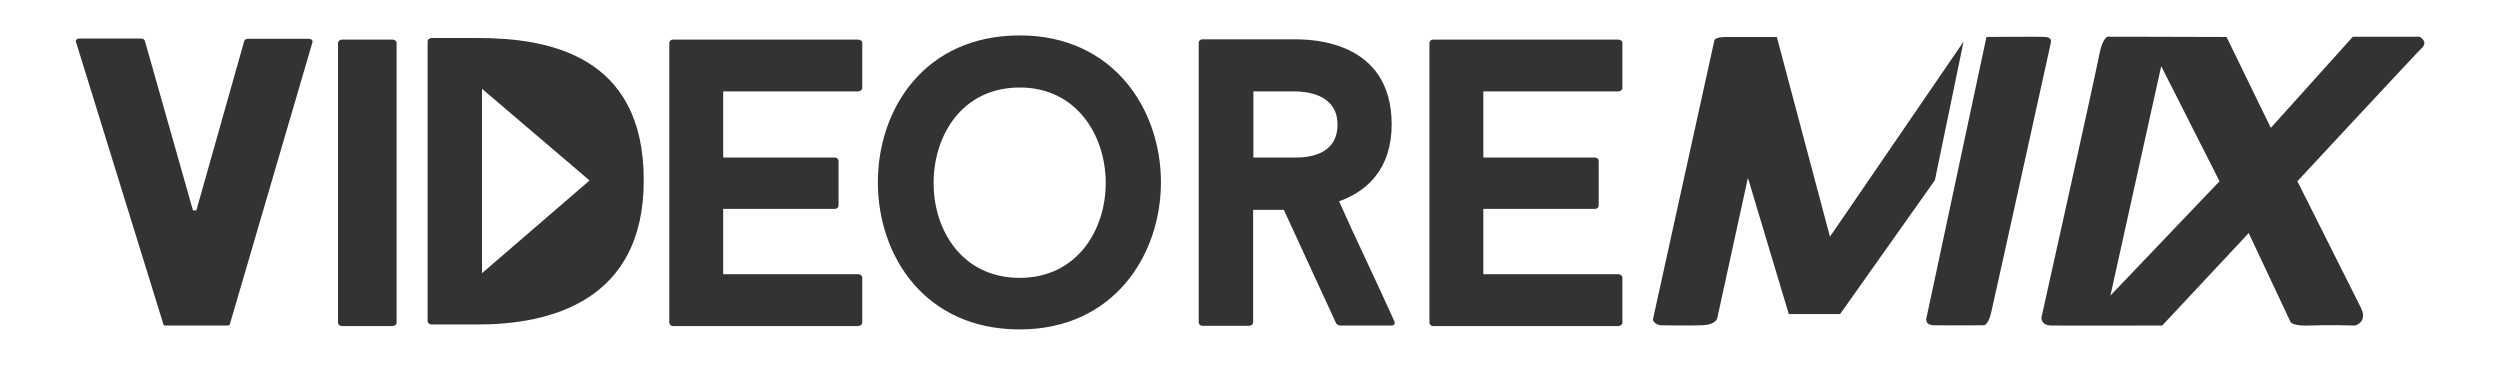
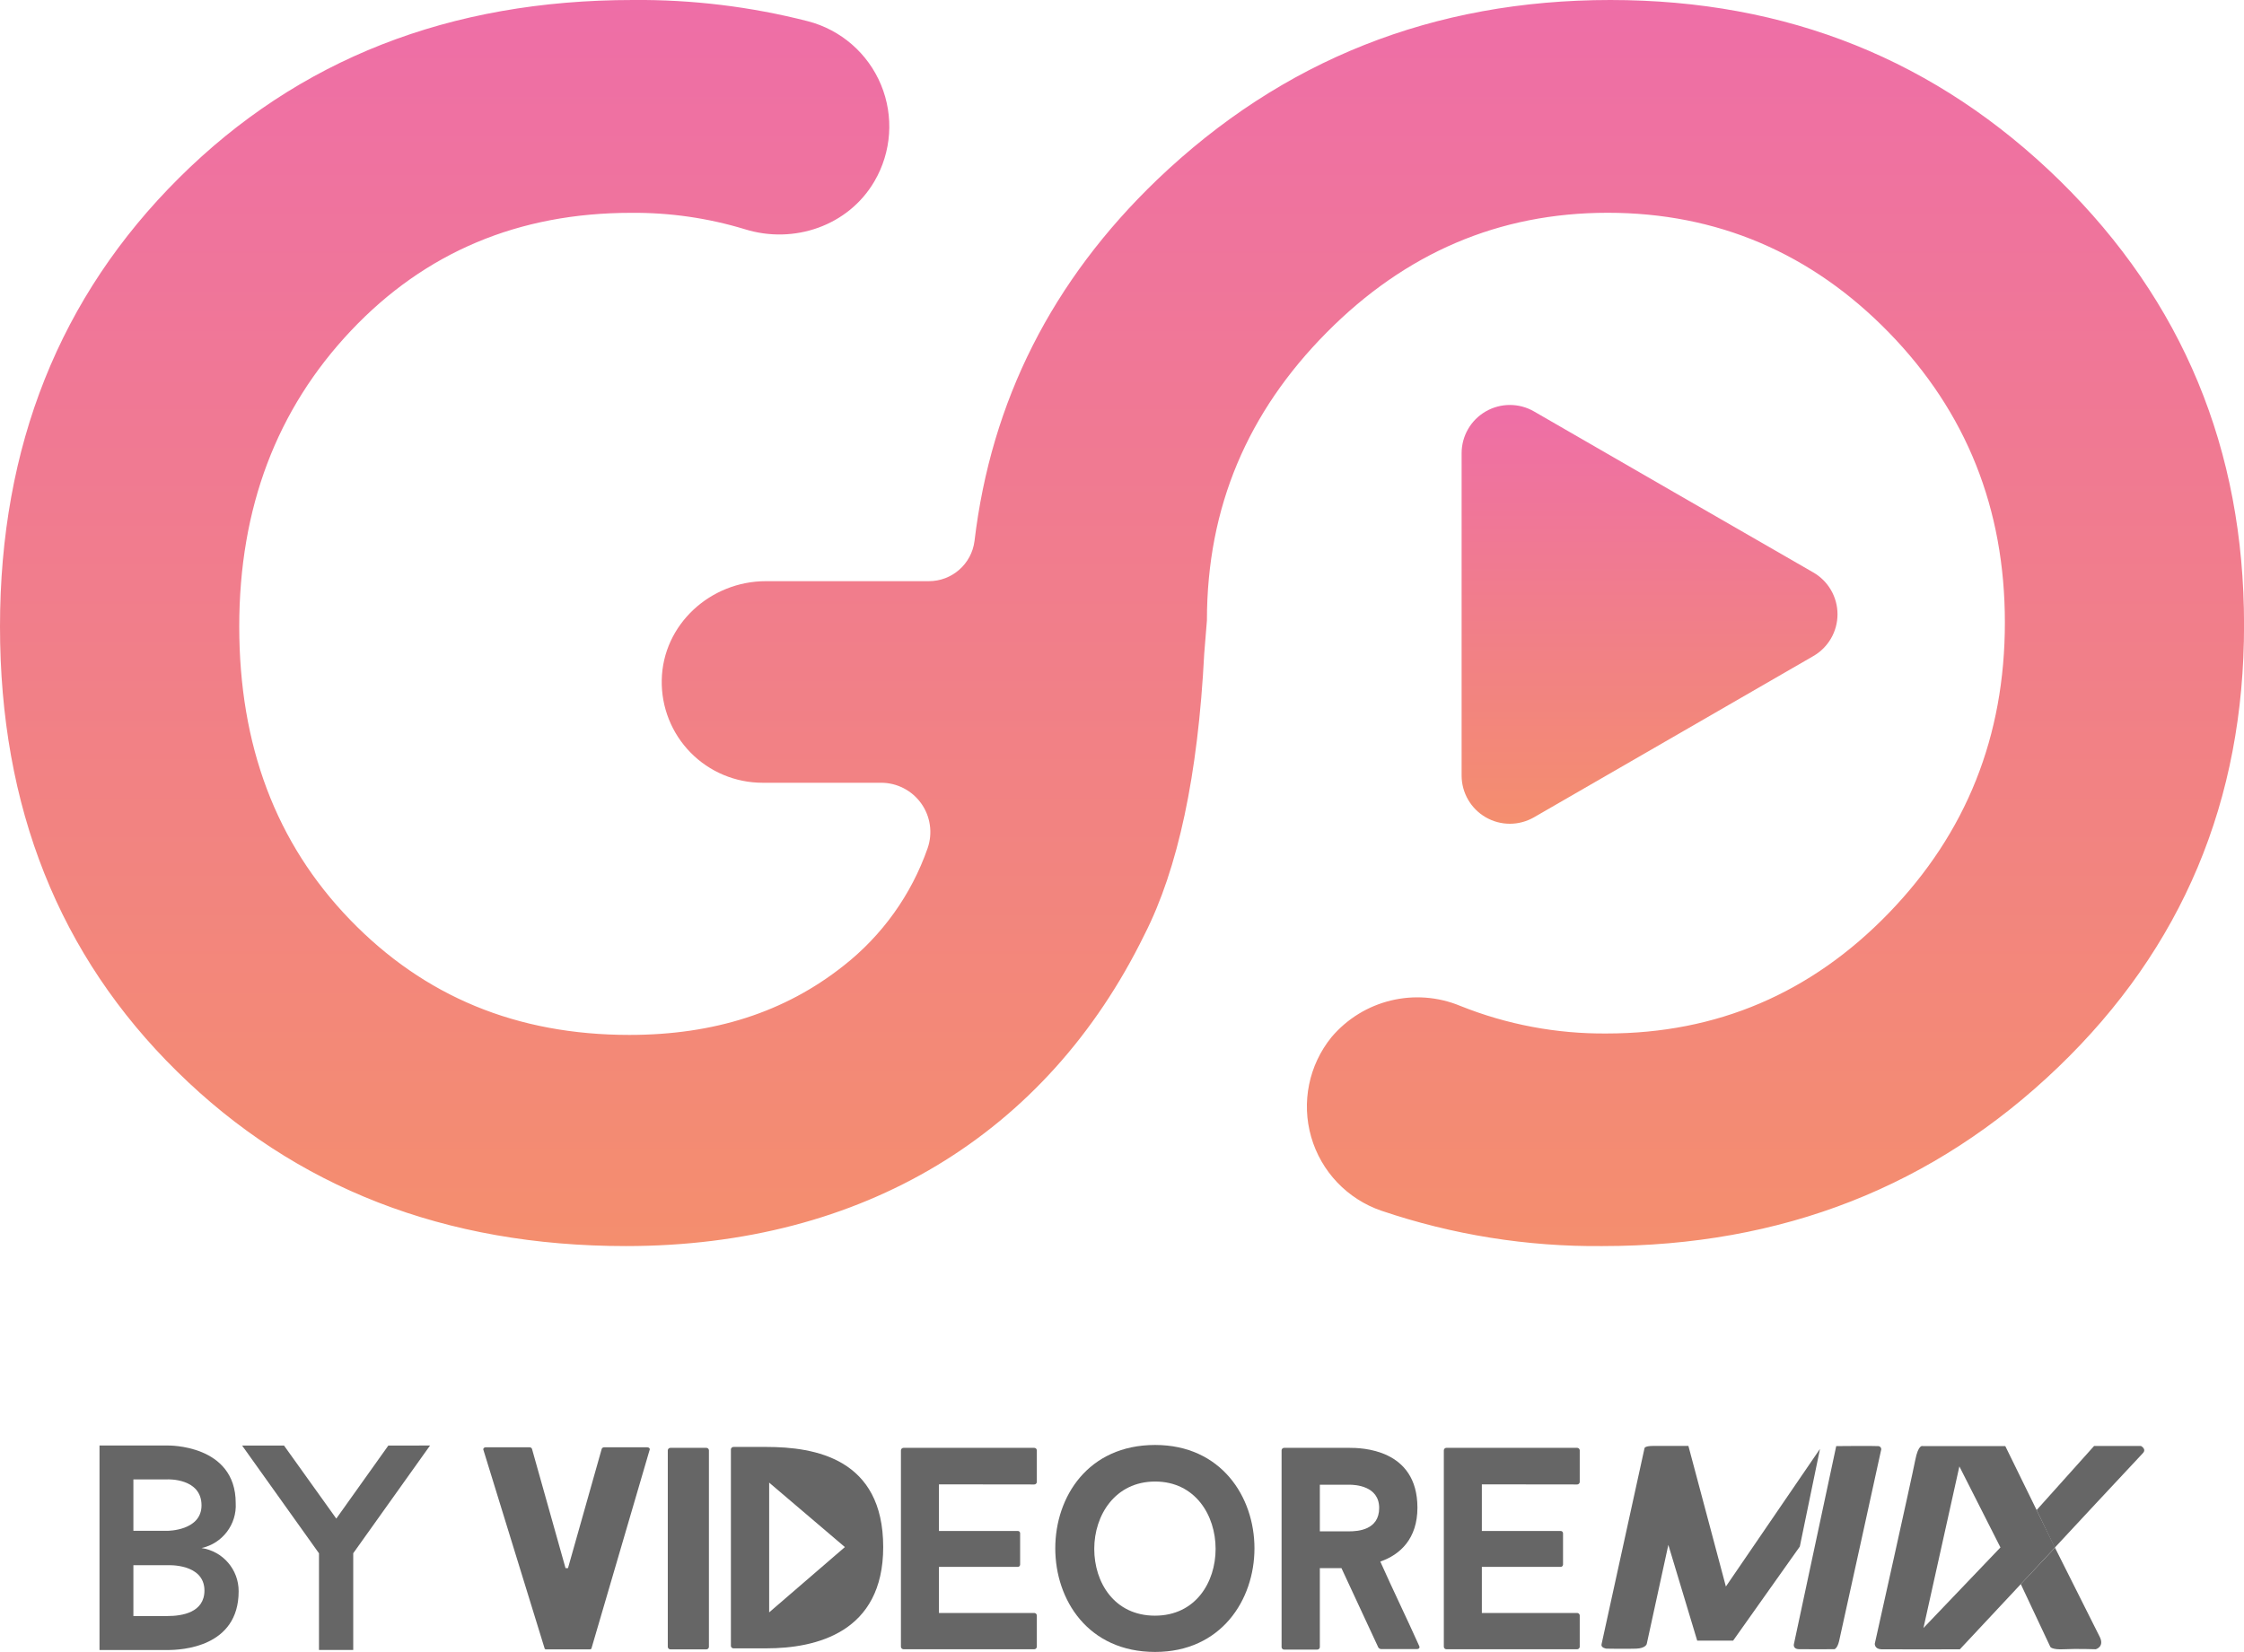
- <svg xmlns="http://www.w3.org/2000/svg" viewBox="0 -0.3 960 140">
-   <path fill="#333" d="M118.5 14.6H95.2c-.6 0-1.2.3-1.4.8L75.4 80.5h-1.3L55.6 15.3c-.2-.5-.8-.8-1.4-.8H30.5c-1.1 0-1.7.8-1.2 1.7l33.5 108.2.4.3h24.4l.6-.3 31.7-108.2c.4-.9-.2-1.6-1.4-1.6zM621.4 14.9h-71.1c-.8 0-1.4.6-1.4 1.3v107.4c0 .6.6 1.3 1.4 1.3h71.1c.9 0 1.6-.6 1.6-1.3v-17.3c0-.6-.6-1.3-1.6-1.3h-51.8V79.9h42.9c.9 0 1.4-.6 1.4-1.3V61.5c0-.6-.5-1.3-1.4-1.3h-42.9V34.8h51.8c.9 0 1.6-.6 1.6-1.3V16.1c0-.6-.7-1.2-1.6-1.2zM754 15.7l-51.3 74.9-20.4-76.7H663c-4.9 0-4.7 1.4-4.7 1.4L634.8 122c-.4 1.9 2.6 2.6 2.6 2.6s11.2.2 16.3 0c5.1-.2 5.7-2.6 5.7-2.6l11.8-54 15.7 52.3h19.7L743 68.9l11-53.2zM535.4 123c-6.9-15.4-14.3-30.5-21.2-46 11-3.9 20.2-12.7 20.2-29.5 0-32.3-30.9-32.7-37.2-32.7h-35.5c-.8 0-1.4.6-1.4 1.3v107.4c0 .6.6 1.3 1.4 1.3h17.9c.9 0 1.6-.6 1.6-1.3V80.3H493l20.1 43.6c.2.3.9.8 1.4.8h19.6c1.2.1 1.8-.7 1.3-1.7zm-38.1-62.8h-16V34.8h16c3.3 0 16.3.6 16.3 12.7s-11.8 12.7-16.3 12.7zM391.6 13.3c-36.6 0-54.5 28.3-54.5 56.4 0 28.1 17.9 56.5 54.5 56.5 35.9 0 54.2-28.4 54.2-56.5s-18.3-56.4-54.2-56.4zm0 93.1c-22.1 0-33.1-18.2-33.1-36.4 0-18.4 11-36.7 33.1-36.7 21.8 0 33 18.4 33 36.7 0 18.2-11.2 36.4-33 36.4zM183.5 14.3h-17.7c-.9 0-1.6.6-1.6 1.3V123c0 .6.6 1.3 1.6 1.3h17.7c27.2 0 63.7-8.6 63.7-55.3.1-48.4-37.1-54.7-63.7-54.7zm1.6 90.3V33.8L226.4 69l-41.3 35.6zM150.7 14.9h-19.3c-.9 0-1.6.6-1.6 1.3v107.4c0 .6.6 1.3 1.6 1.3h19.3c.9 0 1.6-.6 1.6-1.3V16.1c0-.6-.7-1.2-1.6-1.2zM329.5 14.9h-71.1c-.8 0-1.4.6-1.4 1.3v107.4c0 .6.6 1.3 1.4 1.3h71.1c.9 0 1.6-.6 1.6-1.3v-17.3c0-.6-.6-1.3-1.6-1.3h-51.8V79.9h42.9c.9 0 1.4-.6 1.4-1.3V61.5c0-.6-.5-1.3-1.4-1.3h-42.9V34.8h51.8c.9 0 1.6-.6 1.6-1.3V16.1c0-.6-.7-1.2-1.6-1.2zM785.6 13.9c-2.6-.2-22.8 0-22.8 0l-23 107.7s-1 2.9 2.8 3c3.7.1 19.3 0 19.3 0s1.6-.3 2.6-4.4c1-4.1 23-104 23-104s.7-2.1-1.9-2.3zM929.1 13.8h-25.6l-31.5 35-17-34.9-37.2-.1H810s-2.4-1.3-4.1 8c-1.8 9.2-22 99.9-22 99.9s-.2 2.9 3.7 3c3.8.1 42.7 0 42.7 0l33.2-35.5 16.1 34.2s.8 1.6 7.5 1.3c6.7-.3 17.3 0 17.3 0s4.9-1.3 2.2-6.8c-2.8-5.5-24.4-48.6-24.4-48.6s45.6-49.1 48-51.4c2.2-2.4-1.1-4.1-1.1-4.1zm-118.7 99.4l19.5-88.1 22.4 44.2-41.9 43.9z" />
+ <svg xmlns="http://www.w3.org/2000/svg" xmlns:xlink="http://www.w3.org/1999/xlink" id="Layer_1" data-name="Layer 1" viewBox="0 0 374.81 276">
+   <defs>
+     <style>.cls-1{fill:url(#linear-gradient);}.cls-2{fill:url(#linear-gradient-2);}.cls-3{fill:#666;}</style>
+     <linearGradient id="linear-gradient" x1="438.74" y1="231.65" x2="438.74" y2="161.65" gradientUnits="userSpaceOnUse">
+       <stop offset="0" stop-color="#f48e6e" />
+       <stop offset="1" stop-color="#ee6ea7" />
+     </linearGradient>
+     <linearGradient id="linear-gradient-2" x1="350.64" y1="302.19" x2="350.64" y2="94" xlink:href="#linear-gradient" />
+   </defs>
+   <g id="LOGO">
+     <path class="cls-1" d="M419.45,230.55l23.32-13.46,23.31-13.46a8.06,8.06,0,0,0,0-14L442.77,176.2l-23.32-13.46a8.06,8.06,0,0,0-12.09,7v53.84A8.06,8.06,0,0,0,419.45,230.55Z" transform="translate(-163.23 -94)" />
+     <path class="cls-2" d="M507.28,124.18C486.73,104.06,461.79,94,432.2,94s-54.82,10.06-75.67,30Q330.17,149.29,326,184.39a7.68,7.68,0,0,1-7.65,6.71h-27.2c-9.27,0-17.22,7.25-17.39,16.52a16.83,16.83,0,0,0,16.83,17.16h19.8a8.23,8.23,0,0,1,7.78,10.93,42.94,42.94,0,0,1-14.09,19.68c-9.77,7.73-21.58,11.52-35.72,11.52-18.81,0-34.26-6.41-46.66-19.24s-18.51-29.16-18.51-49,6.27-36.3,18.66-49.42,28-19.69,46.8-19.69a63.37,63.37,0,0,1,19,2.74c8.19,2.55,17.29-.57,21.63-8a18.16,18.16,0,0,0-11.1-26.75A113.73,113.73,0,0,0,268.93,94Q223,94,193.12,123.74t-29.89,74.94q0,45.27,29.6,74.36c19.68,19.39,44.76,29.15,74.94,29.15,39.51,0,70.27-18.66,86.6-52q8.44-16.53,10-47l.45-5.54c0-19,6.86-34.84,20-48.1s28.73-20,46.95-20,34,6.71,46.95,20S498.1,179,498.1,198s-6.42,35.14-19.39,48.55-28.72,20.12-47.1,20.12a64.14,64.14,0,0,1-24.45-4.6,18.77,18.77,0,0,0-21.53,5.21,18.4,18.4,0,0,0,8.32,29,111.65,111.65,0,0,0,36.94,5.91q45,0,76.1-29.88t31.06-73.92Q538.05,154.43,507.28,124.18Z" transform="translate(-163.23 -94)" />
+     <path class="cls-3" d="M274.77,336.29a.44.44,0,0,1,.48-.39h5.91a.44.44,0,0,1,.48.39v32.89a.44.44,0,0,1-.48.39h-5.91a.44.44,0,0,1-.48-.39Z" transform="translate(-163.23 -94)" />
+     <path class="cls-3" d="M320.06,342v7.79h13.13a.38.38,0,0,1,.43.38v5.24a.39.39,0,0,1-.43.38H320.06v7.7h15.87a.44.44,0,0,1,.48.38v5.29a.44.44,0,0,1-.48.39H314.15a.44.44,0,0,1-.44-.39V336.29a.44.44,0,0,1,.44-.39h21.78a.44.44,0,0,1,.48.39v5.34a.44.44,0,0,1-.48.39Z" transform="translate(-163.23 -94)" />
+     <path class="cls-3" d="M372.76,352.69c0,8.61-5.57,17.31-16.59,17.31-11.2,0-16.68-8.7-16.68-17.31s5.48-17.27,16.68-17.27C367.19,335.42,372.76,344.08,372.76,352.69Zm-6.49.09c0-5.62-3.41-11.25-10.1-11.25S346,347.16,346,352.78s3.36,11.16,10.14,11.16S366.27,358.36,366.27,352.78Z" transform="translate(-163.23 -94)" />
+     <path class="cls-3" d="M271.29,335.81c.38,0,.57.24.42.52L262,369.48l-.2.09h-7.46l-.13-.11L244,336.33c-.14-.28.05-.52.38-.52h7.28a.42.42,0,0,1,.42.24L257.69,356h.41l5.64-19.95a.43.43,0,0,1,.42-.24Z" transform="translate(-163.23 -94)" />
+     <path class="cls-3" d="M291.22,335.75c8.13,0,19.53,1.92,19.53,16.73,0,14.28-11.21,16.92-19.53,16.92h-5.43a.44.44,0,0,1-.48-.38V336.13a.44.44,0,0,1,.48-.38Zm.48,27.64,12.65-10.91L291.7,341.71Z" transform="translate(-163.23 -94)" />
+     <path class="cls-3" d="M387.29,356h-3.61v13.22a.44.44,0,0,1-.48.39h-5.48a.43.43,0,0,1-.43-.39V336.29a.43.43,0,0,1,.43-.39h10.87c1.92,0,11.39.1,11.39,10,0,5.14-2.84,7.84-6.2,9,2.12,4.76,4.38,9.38,6.49,14.09.15.29,0,.53-.38.53h-6a.68.68,0,0,1-.43-.24Zm-3.61-6.15h4.91c1.39,0,5-.2,5-3.9s-4-3.89-5-3.89h-4.91Z" transform="translate(-163.23 -94)" />
+     <path class="cls-3" d="M410.74,342v7.79h13.12a.39.39,0,0,1,.44.38v5.24a.4.4,0,0,1-.44.38H410.74v7.7h15.87a.44.44,0,0,1,.48.38v5.29a.44.44,0,0,1-.48.39H404.82a.43.43,0,0,1-.43-.39V336.29a.43.43,0,0,1,.43-.39h21.79a.44.44,0,0,1,.48.39v5.34a.44.44,0,0,1-.48.39Z" transform="translate(-163.23 -94)" />
+     <path class="cls-3" d="M430.73,368.73,437.9,336s-.07-.42,1.44-.42h5.9l6.26,23.49,15.72-23-3.37,16.32-11.14,15.72h-6l-4.82-16-3.61,16.56s-.18.72-1.75.78-5,0-5,0S430.6,369.32,430.73,368.73Z" transform="translate(-163.23 -94)" />
+     <path class="cls-3" d="M469.93,335.61l-7.05,33s-.3.9.84.93,5.91,0,5.91,0,.48-.09.78-1.35,7-31.85,7-31.85a.53.53,0,0,0-.54-.73C476.13,335.55,469.93,335.61,469.93,335.61Z" transform="translate(-163.23 -94)" />
+     <path class="cls-3" d="M498.17,335.61l-11.38,0h-2.41s-.73-.4-1.27,2.43-6.74,30.59-6.74,30.59-.05.9,1.12.93,13.09,0,13.09,0l15.89-17ZM484.5,366l6-27,6.86,13.54Z" transform="translate(-163.23 -94)" />
+     <path class="cls-3" d="M503.4,346.3,513,335.59h7.83s1,.51.3,1.22-14.7,15.77-14.7,15.77Z" transform="translate(-163.23 -94)" />
+     <path class="cls-3" d="M500.76,358.67l4.93,10.48s.24.51,2.29.4,5.3,0,5.3,0,1.5-.4.66-2.08-7.47-14.89-7.47-14.89Z" transform="translate(-163.23 -94)" />
+     <path class="cls-3" d="M203.09,359.87c0,9.37-9.57,9.81-11.86,9.81H179.85V335.51h11.38s11.37-.25,11.37,9.61a7.27,7.27,0,0,1-5.71,7.52A7.27,7.27,0,0,1,203.09,359.87Zm-17.58-10.11h5.72s5.66,0,5.66-4.25c0-4.58-5.66-4.34-5.66-4.34h-5.72Zm11.87,10c0-4.59-6.15-4.25-6.15-4.25h-5.72V364h5.72C193.62,364,197.38,363.43,197.38,359.72Z" transform="translate(-163.23 -94)" />
+     <path class="cls-3" d="M235.06,335.51l-12.83,18v16.16h-5.72V353.52l-12.84-18h7l8.73,12.2,8.69-12.2Z" transform="translate(-163.23 -94)" />
+   </g>
</svg>
